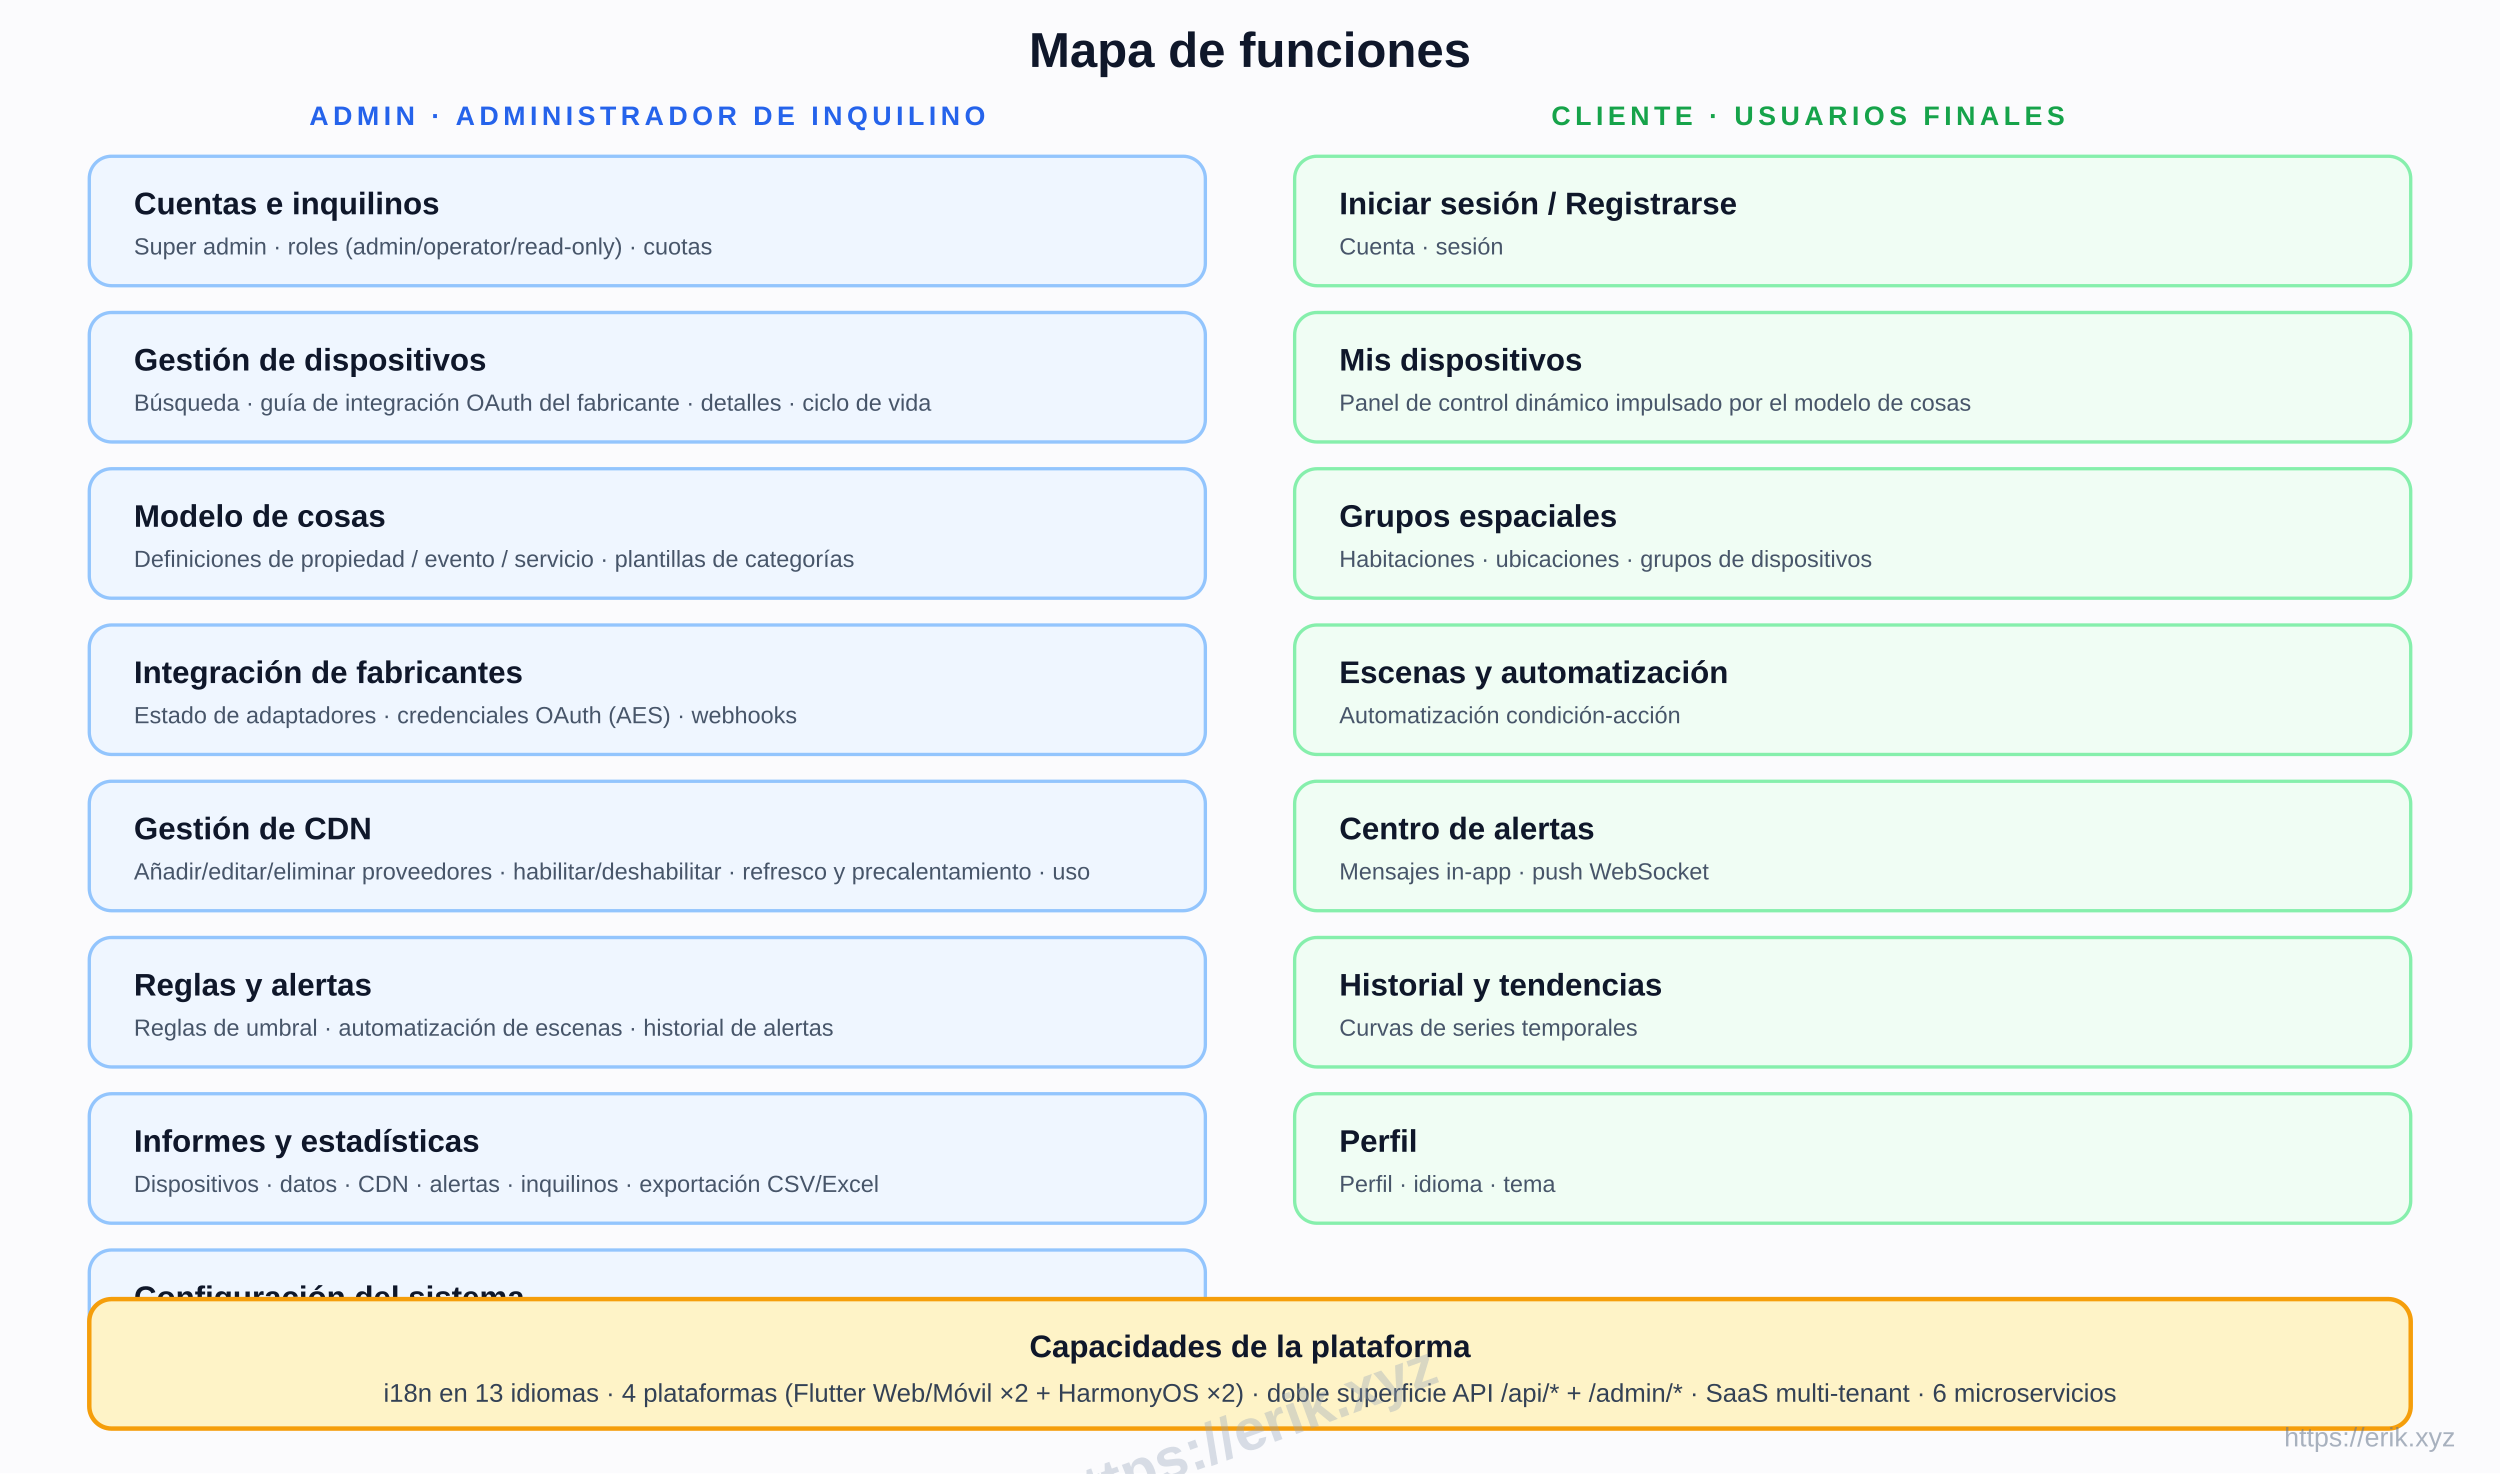
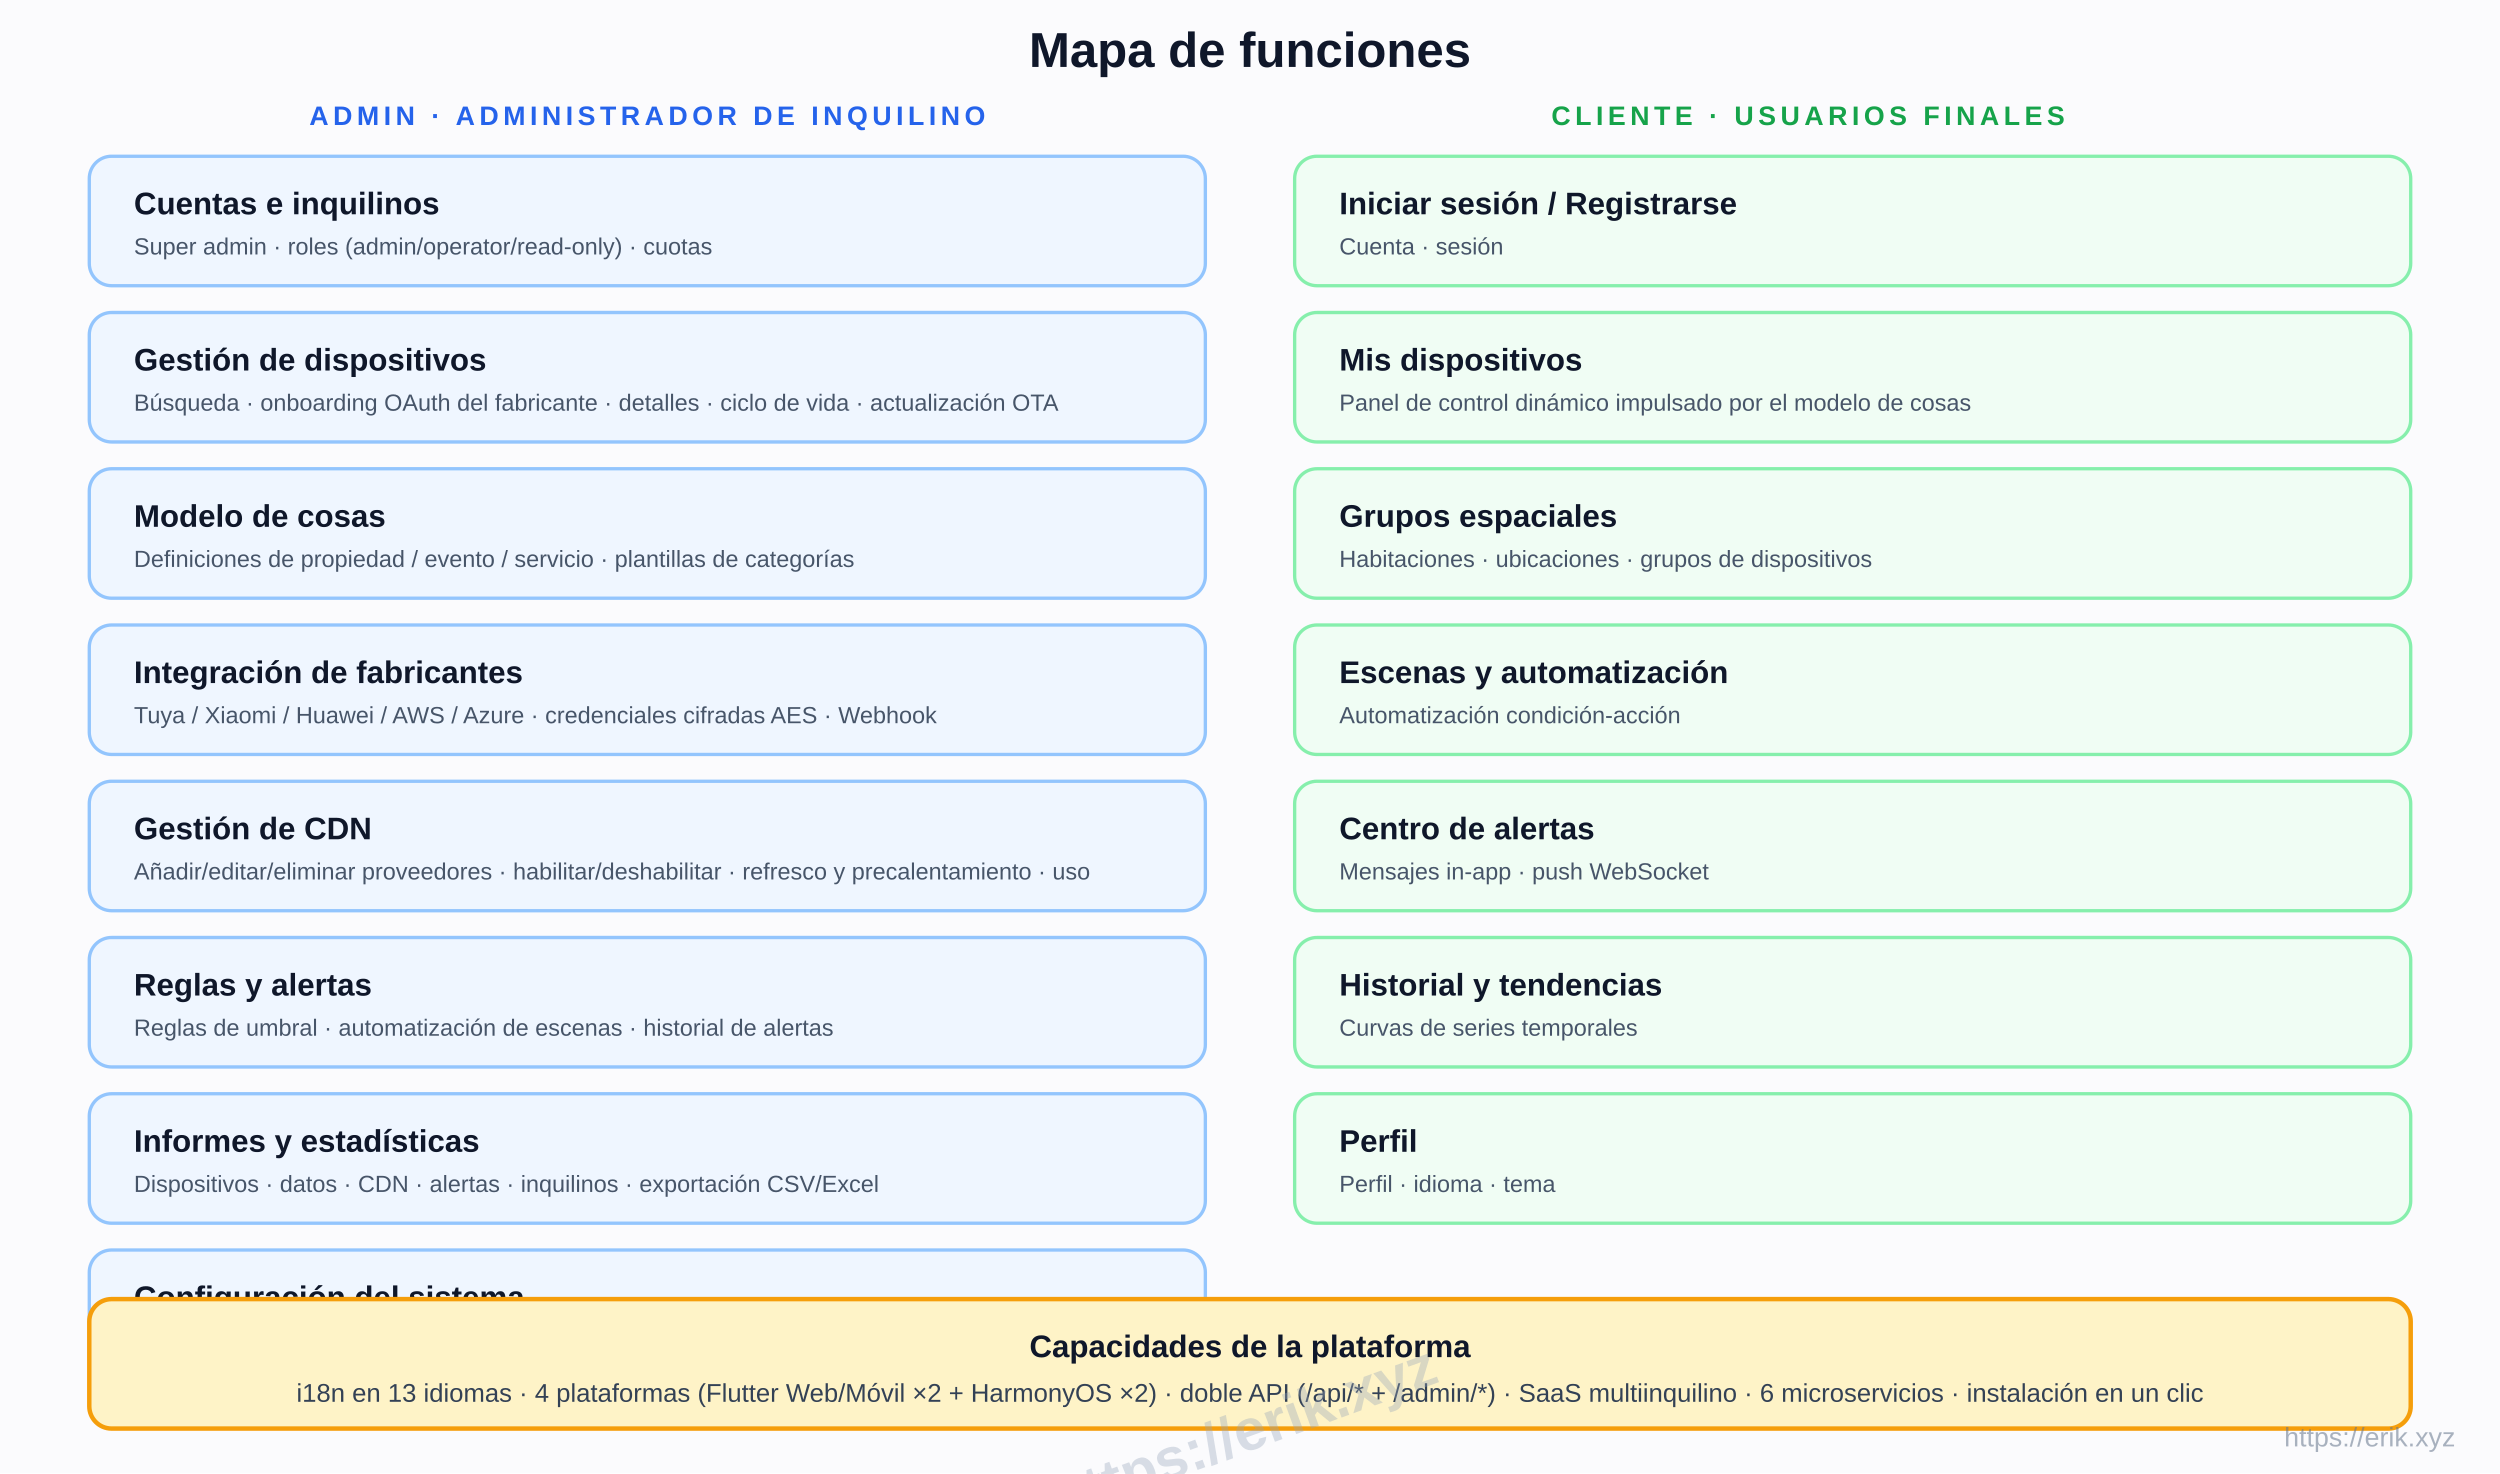
<svg xmlns="http://www.w3.org/2000/svg" viewBox="0 0 1120 660" font-family="Arial, 'PingFang SC', 'Microsoft YaHei', sans-serif">
  <rect width="1120" height="660" fill="#fbfbfd" />
  <text x="560" y="30" text-anchor="middle" font-size="22" font-weight="bold" fill="#0f172a">Mapa de funciones</text>
  <text x="290" y="56" text-anchor="middle" font-size="12" font-weight="bold" letter-spacing="2" fill="#2563eb">ADMIN · ADMINISTRADOR DE INQUILINO</text>
  <g>
    <rect x="40" y="70" width="500" height="58" rx="10" fill="#eff6ff" stroke="#93c5fd" stroke-width="1.5" />
    <text x="60" y="96" font-size="14" font-weight="bold" fill="#0f172a">Cuentas e inquilinos</text>
    <text x="60" y="114" font-size="10.5" fill="#475569">Super admin · roles (admin/operator/read-only) · cuotas</text>
    <rect x="40" y="140" width="500" height="58" rx="10" fill="#eff6ff" stroke="#93c5fd" stroke-width="1.5" />
    <text x="60" y="166" font-size="14" font-weight="bold" fill="#0f172a">Gestión de dispositivos</text>
-     <text x="60" y="184" font-size="10.5" fill="#475569">Búsqueda · guía de integración OAuth del fabricante · detalles · ciclo de vida</text>
+     <text x="60" y="184" font-size="10.5" fill="#475569">Búsqueda · onboarding OAuth del fabricante · detalles · ciclo de vida · actualización OTA</text>
    <rect x="40" y="210" width="500" height="58" rx="10" fill="#eff6ff" stroke="#93c5fd" stroke-width="1.5" />
    <text x="60" y="236" font-size="14" font-weight="bold" fill="#0f172a">Modelo de cosas</text>
    <text x="60" y="254" font-size="10.5" fill="#475569">Definiciones de propiedad / evento / servicio · plantillas de categorías</text>
    <rect x="40" y="280" width="500" height="58" rx="10" fill="#eff6ff" stroke="#93c5fd" stroke-width="1.5" />
    <text x="60" y="306" font-size="14" font-weight="bold" fill="#0f172a">Integración de fabricantes</text>
-     <text x="60" y="324" font-size="10.5" fill="#475569">Estado de adaptadores · credenciales OAuth (AES) · webhooks</text>
+     <text x="60" y="324" font-size="10.5" fill="#475569">Tuya / Xiaomi / Huawei / AWS / Azure · credenciales cifradas AES · Webhook</text>
    <rect x="40" y="350" width="500" height="58" rx="10" fill="#eff6ff" stroke="#93c5fd" stroke-width="1.5" />
    <text x="60" y="376" font-size="14" font-weight="bold" fill="#0f172a">Gestión de CDN</text>
    <text x="60" y="394" font-size="10.5" fill="#475569">Añadir/editar/eliminar proveedores · habilitar/deshabilitar · refresco y precalentamiento · uso</text>
    <rect x="40" y="420" width="500" height="58" rx="10" fill="#eff6ff" stroke="#93c5fd" stroke-width="1.5" />
    <text x="60" y="446" font-size="14" font-weight="bold" fill="#0f172a">Reglas y alertas</text>
    <text x="60" y="464" font-size="10.5" fill="#475569">Reglas de umbral · automatización de escenas · historial de alertas</text>
    <rect x="40" y="490" width="500" height="58" rx="10" fill="#eff6ff" stroke="#93c5fd" stroke-width="1.5" />
    <text x="60" y="516" font-size="14" font-weight="bold" fill="#0f172a">Informes y estadísticas</text>
    <text x="60" y="534" font-size="10.5" fill="#475569">Dispositivos · datos · CDN · alertas · inquilinos · exportación CSV/Excel</text>
    <rect x="40" y="560" width="500" height="58" rx="10" fill="#eff6ff" stroke="#93c5fd" stroke-width="1.5" />
    <text x="60" y="586" font-size="14" font-weight="bold" fill="#0f172a">Configuración del sistema</text>
    <text x="60" y="604" font-size="10.5" fill="#475569">Registros de operaciones · claves API · política de seguridad</text>
  </g>
  <text x="810" y="56" text-anchor="middle" font-size="12" font-weight="bold" letter-spacing="2" fill="#16a34a">CLIENTE · USUARIOS FINALES</text>
  <g>
    <rect x="580" y="70" width="500" height="58" rx="10" fill="#f0fdf4" stroke="#86efac" stroke-width="1.5" />
    <text x="600" y="96" font-size="14" font-weight="bold" fill="#0f172a">Iniciar sesión / Registrarse</text>
    <text x="600" y="114" font-size="10.5" fill="#475569">Cuenta · sesión</text>
    <rect x="580" y="140" width="500" height="58" rx="10" fill="#f0fdf4" stroke="#86efac" stroke-width="1.5" />
    <text x="600" y="166" font-size="14" font-weight="bold" fill="#0f172a">Mis dispositivos</text>
    <text x="600" y="184" font-size="10.5" fill="#475569">Panel de control dinámico impulsado por el modelo de cosas</text>
    <rect x="580" y="210" width="500" height="58" rx="10" fill="#f0fdf4" stroke="#86efac" stroke-width="1.5" />
    <text x="600" y="236" font-size="14" font-weight="bold" fill="#0f172a">Grupos espaciales</text>
    <text x="600" y="254" font-size="10.5" fill="#475569">Habitaciones · ubicaciones · grupos de dispositivos</text>
    <rect x="580" y="280" width="500" height="58" rx="10" fill="#f0fdf4" stroke="#86efac" stroke-width="1.5" />
    <text x="600" y="306" font-size="14" font-weight="bold" fill="#0f172a">Escenas y automatización</text>
    <text x="600" y="324" font-size="10.5" fill="#475569">Automatización condición-acción</text>
    <rect x="580" y="350" width="500" height="58" rx="10" fill="#f0fdf4" stroke="#86efac" stroke-width="1.5" />
    <text x="600" y="376" font-size="14" font-weight="bold" fill="#0f172a">Centro de alertas</text>
    <text x="600" y="394" font-size="10.5" fill="#475569">Mensajes in-app · push WebSocket</text>
    <rect x="580" y="420" width="500" height="58" rx="10" fill="#f0fdf4" stroke="#86efac" stroke-width="1.5" />
    <text x="600" y="446" font-size="14" font-weight="bold" fill="#0f172a">Historial y tendencias</text>
    <text x="600" y="464" font-size="10.5" fill="#475569">Curvas de series temporales</text>
    <rect x="580" y="490" width="500" height="58" rx="10" fill="#f0fdf4" stroke="#86efac" stroke-width="1.5" />
    <text x="600" y="516" font-size="14" font-weight="bold" fill="#0f172a">Perfil</text>
    <text x="600" y="534" font-size="10.5" fill="#475569">Perfil · idioma · tema</text>
  </g>
  <rect x="40" y="582" width="1040" height="58" rx="10" fill="#fef3c7" stroke="#f59e0b" stroke-width="2" />
  <text x="560" y="608" text-anchor="middle" font-size="14" font-weight="bold" fill="#0f172a">Capacidades de la plataforma</text>
-   <text x="560" y="628" text-anchor="middle" font-size="11.5" fill="#334155">i18n en 13 idiomas · 4 plataformas (Flutter Web/Móvil ×2 + HarmonyOS ×2) · doble superficie API /api/* + /admin/* · SaaS multi-tenant · 6 microservicios</text>
+   <text x="560" y="628" text-anchor="middle" font-size="11.5" fill="#334155">i18n en 13 idiomas · 4 plataformas (Flutter Web/Móvil ×2 + HarmonyOS ×2) · doble API (/api/* + /admin/*) · SaaS multiinquilino · 6 microservicios · instalación en un clic</text>
  <text x="560" y="650" text-anchor="middle" font-size="26" font-weight="bold" fill="#94a3b8" opacity="0.35" transform="rotate(-20 560 650)">https://erik.xyz</text>
  <text x="1100" y="648" text-anchor="end" font-size="12" fill="#64748b" opacity="0.55">https://erik.xyz</text>
</svg>
